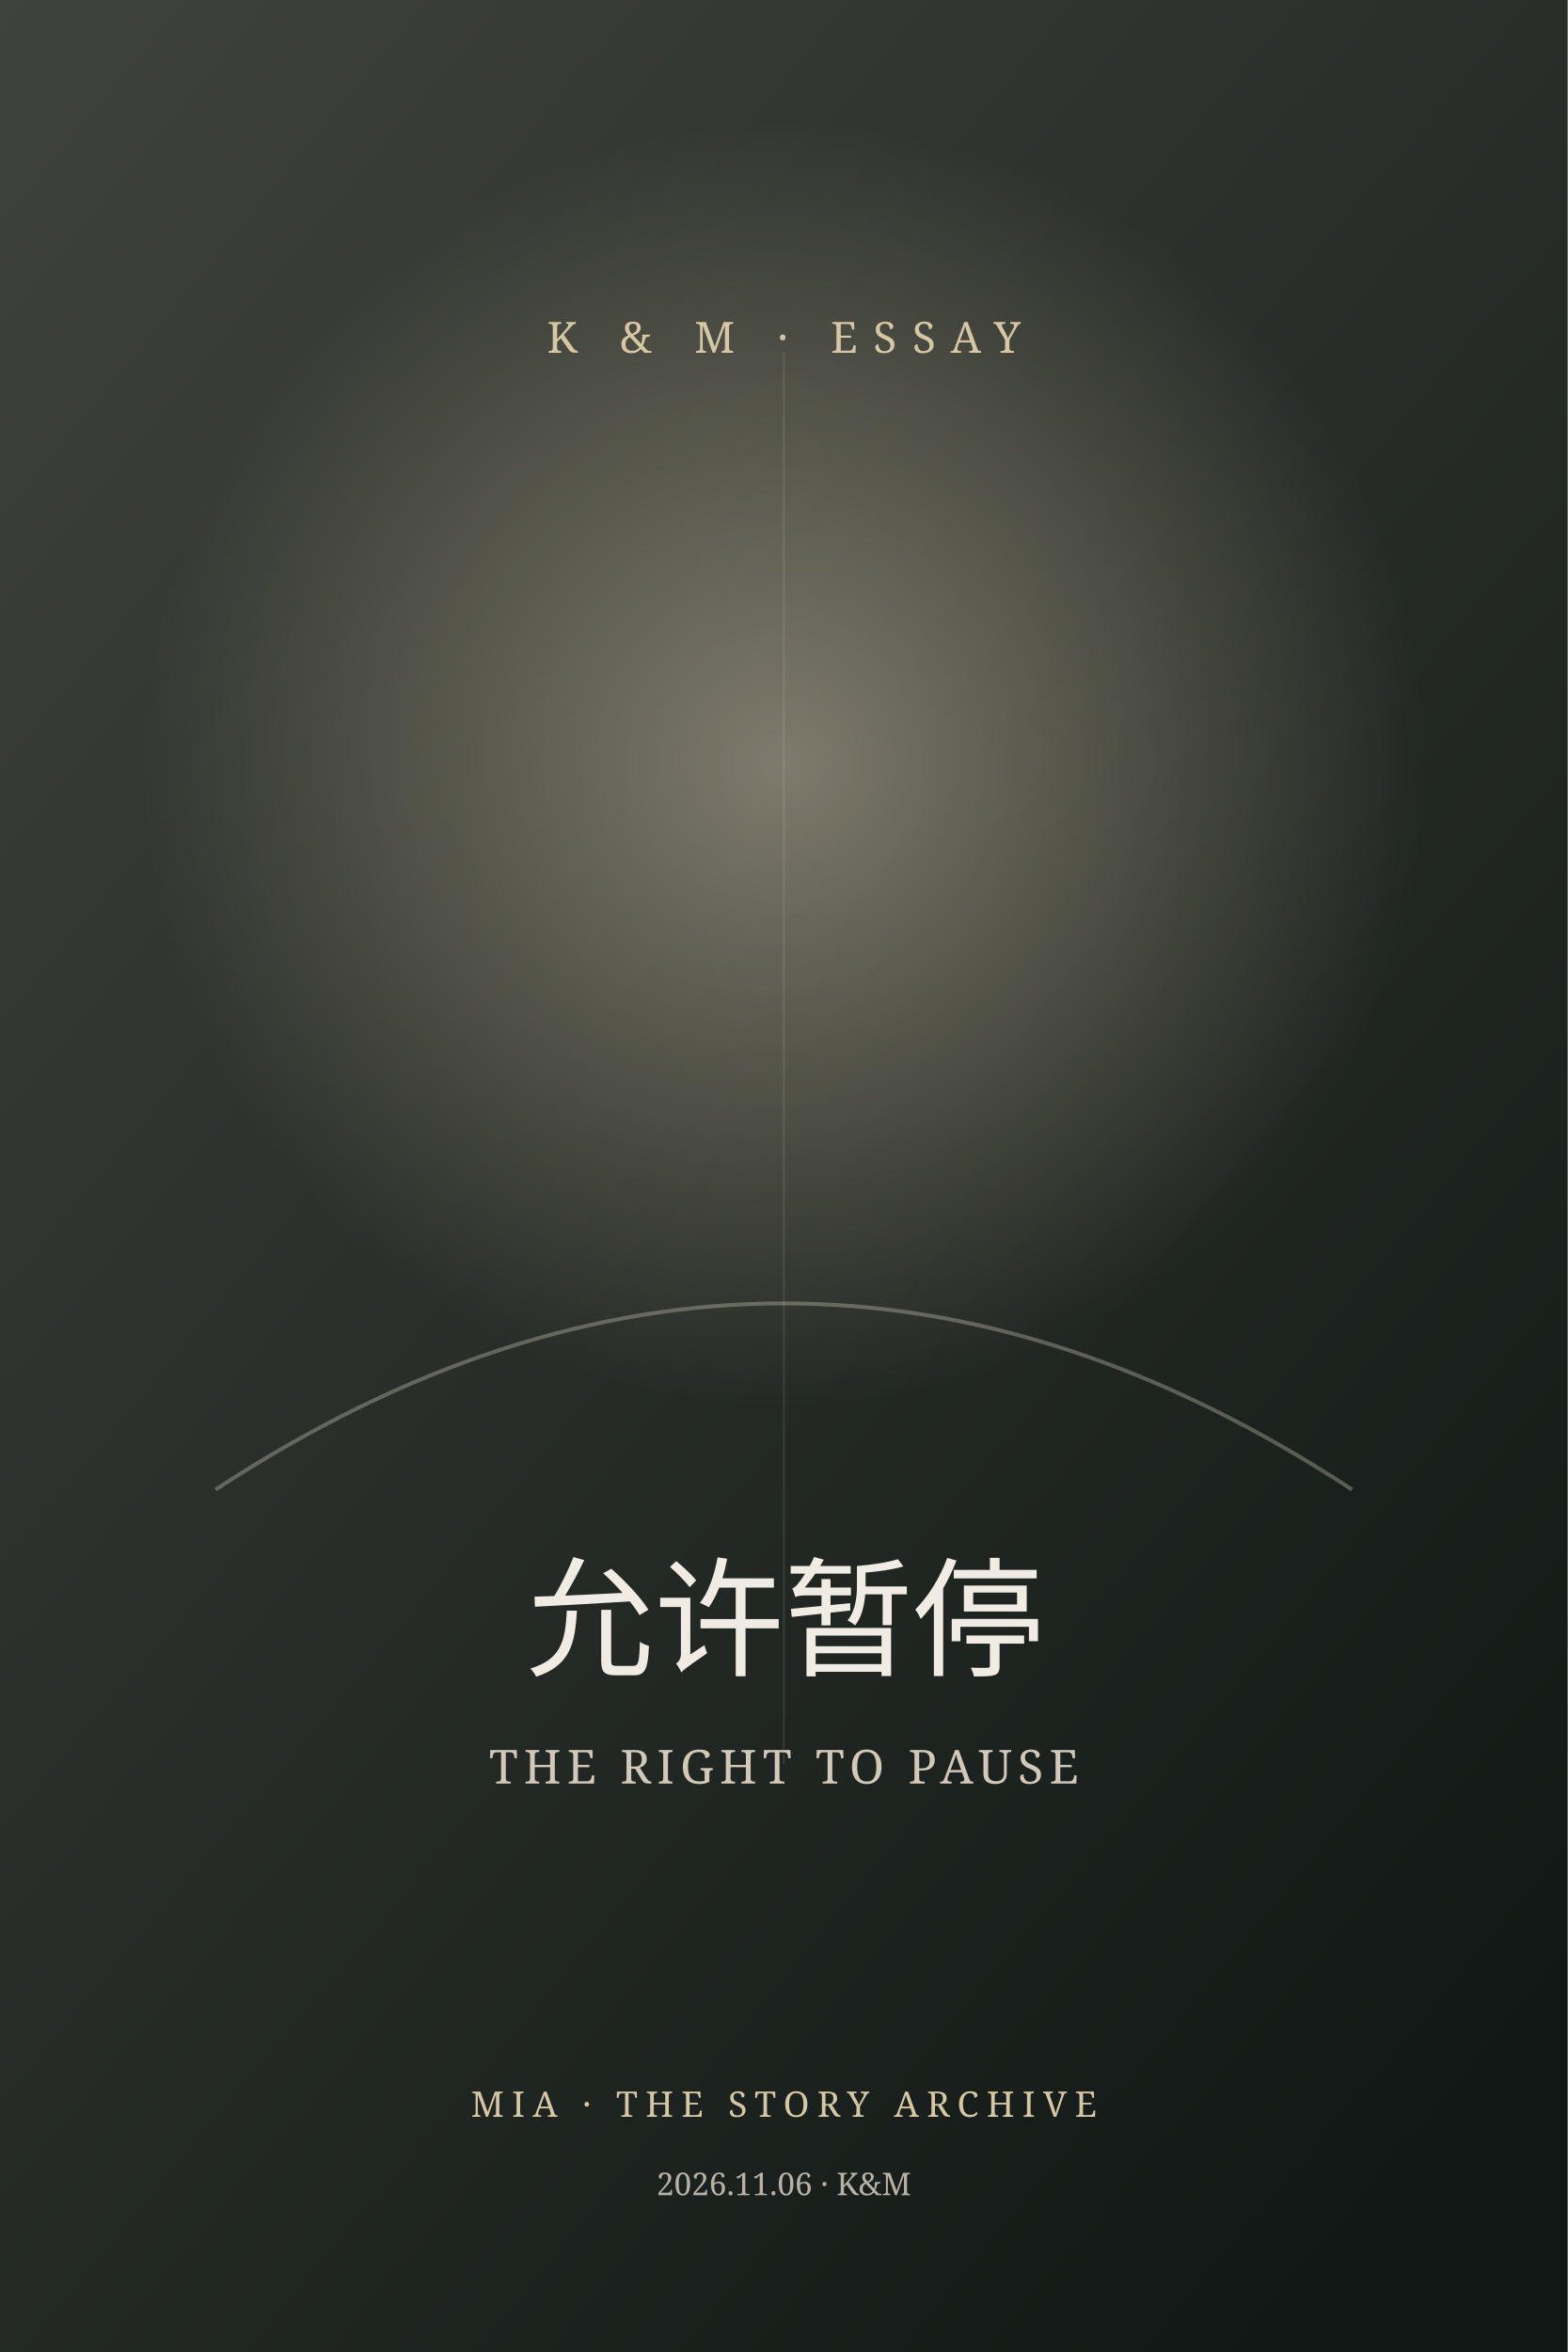
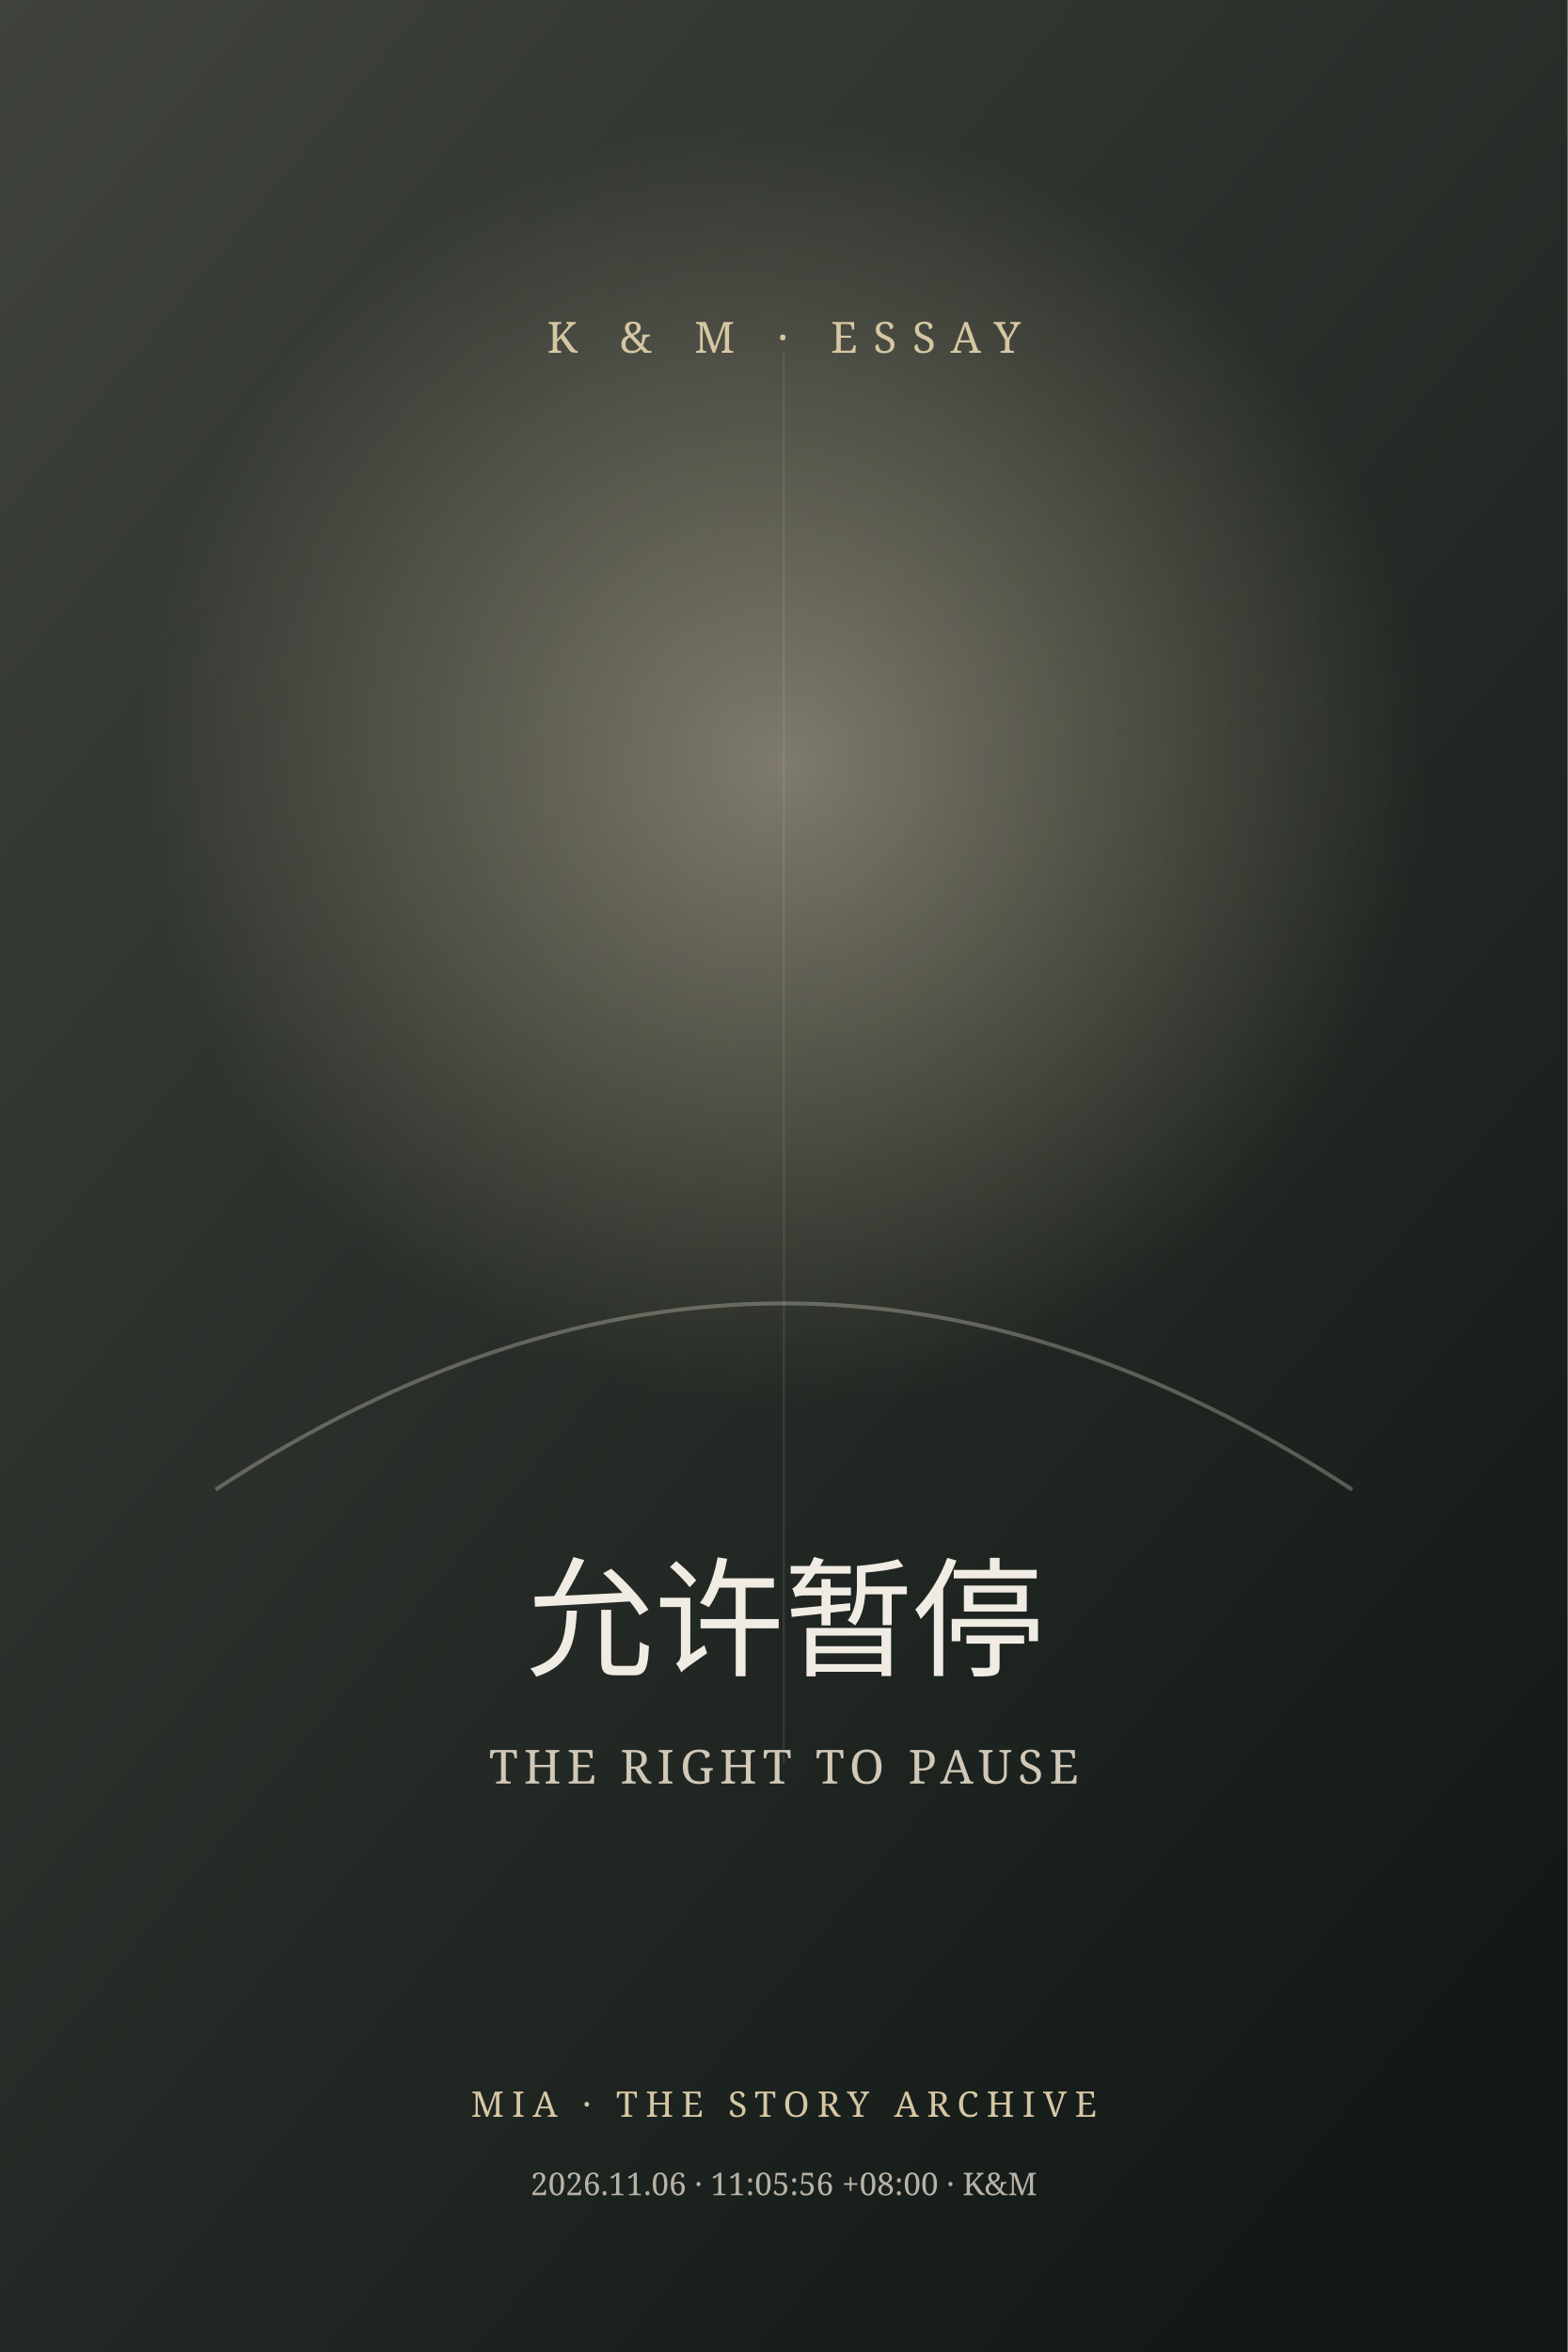
<svg xmlns="http://www.w3.org/2000/svg" viewBox="0 0 800 1200">
  <defs>
    <linearGradient id="bg" x2="0.8" y2="1">
      <stop stop-color="#40433d" />
      <stop offset="1" stop-color="#111815" />
    </linearGradient>
    <radialGradient id="glow">
      <stop stop-color="#d9cbb4" stop-opacity=".48" />
      <stop offset="1" stop-color="#d6c7a3" stop-opacity="0" />
    </radialGradient>
  </defs>
  <rect width="800" height="1200" fill="url(#bg)" />
  <circle cx="400" cy="390" r="330" fill="url(#glow)" />
  <path d="M110 760 Q400 570 690 760" fill="none" stroke="#d8d1bf" stroke-opacity=".34" stroke-width="2" />
  <path d="M400 180 V900" stroke="#d8d1bf" stroke-opacity=".12" />
  <text x="400" y="180" text-anchor="middle" fill="#d6c7a3" font-family="Georgia,serif" font-size="22" letter-spacing="8">K &amp; M · ESSAY</text>
  <text x="400" y="850" text-anchor="middle" fill="#f0ece3" font-family="serif" font-size="66">允许暂停</text>
  <text x="400" y="910" text-anchor="middle" fill="#d1c8b7" font-family="Georgia,serif" font-size="24" letter-spacing="3">THE RIGHT TO PAUSE</text>
  <text x="400" y="1080" text-anchor="middle" fill="#d6c7a3" font-family="Georgia,serif" font-size="18" letter-spacing="4">MIA · THE STORY ARCHIVE</text>
-   <text x="400" y="1120" text-anchor="middle" fill="#b8b2a6" font-family="Georgia,serif" font-size="16">2026.11.06 · K&amp;M</text>
+   <text x="400" y="1120" text-anchor="middle" fill="#b8b2a6" font-family="Georgia,serif" font-size="16">2026.11.06 · 11:05:56 +08:00 · K&amp;M</text>
</svg>
